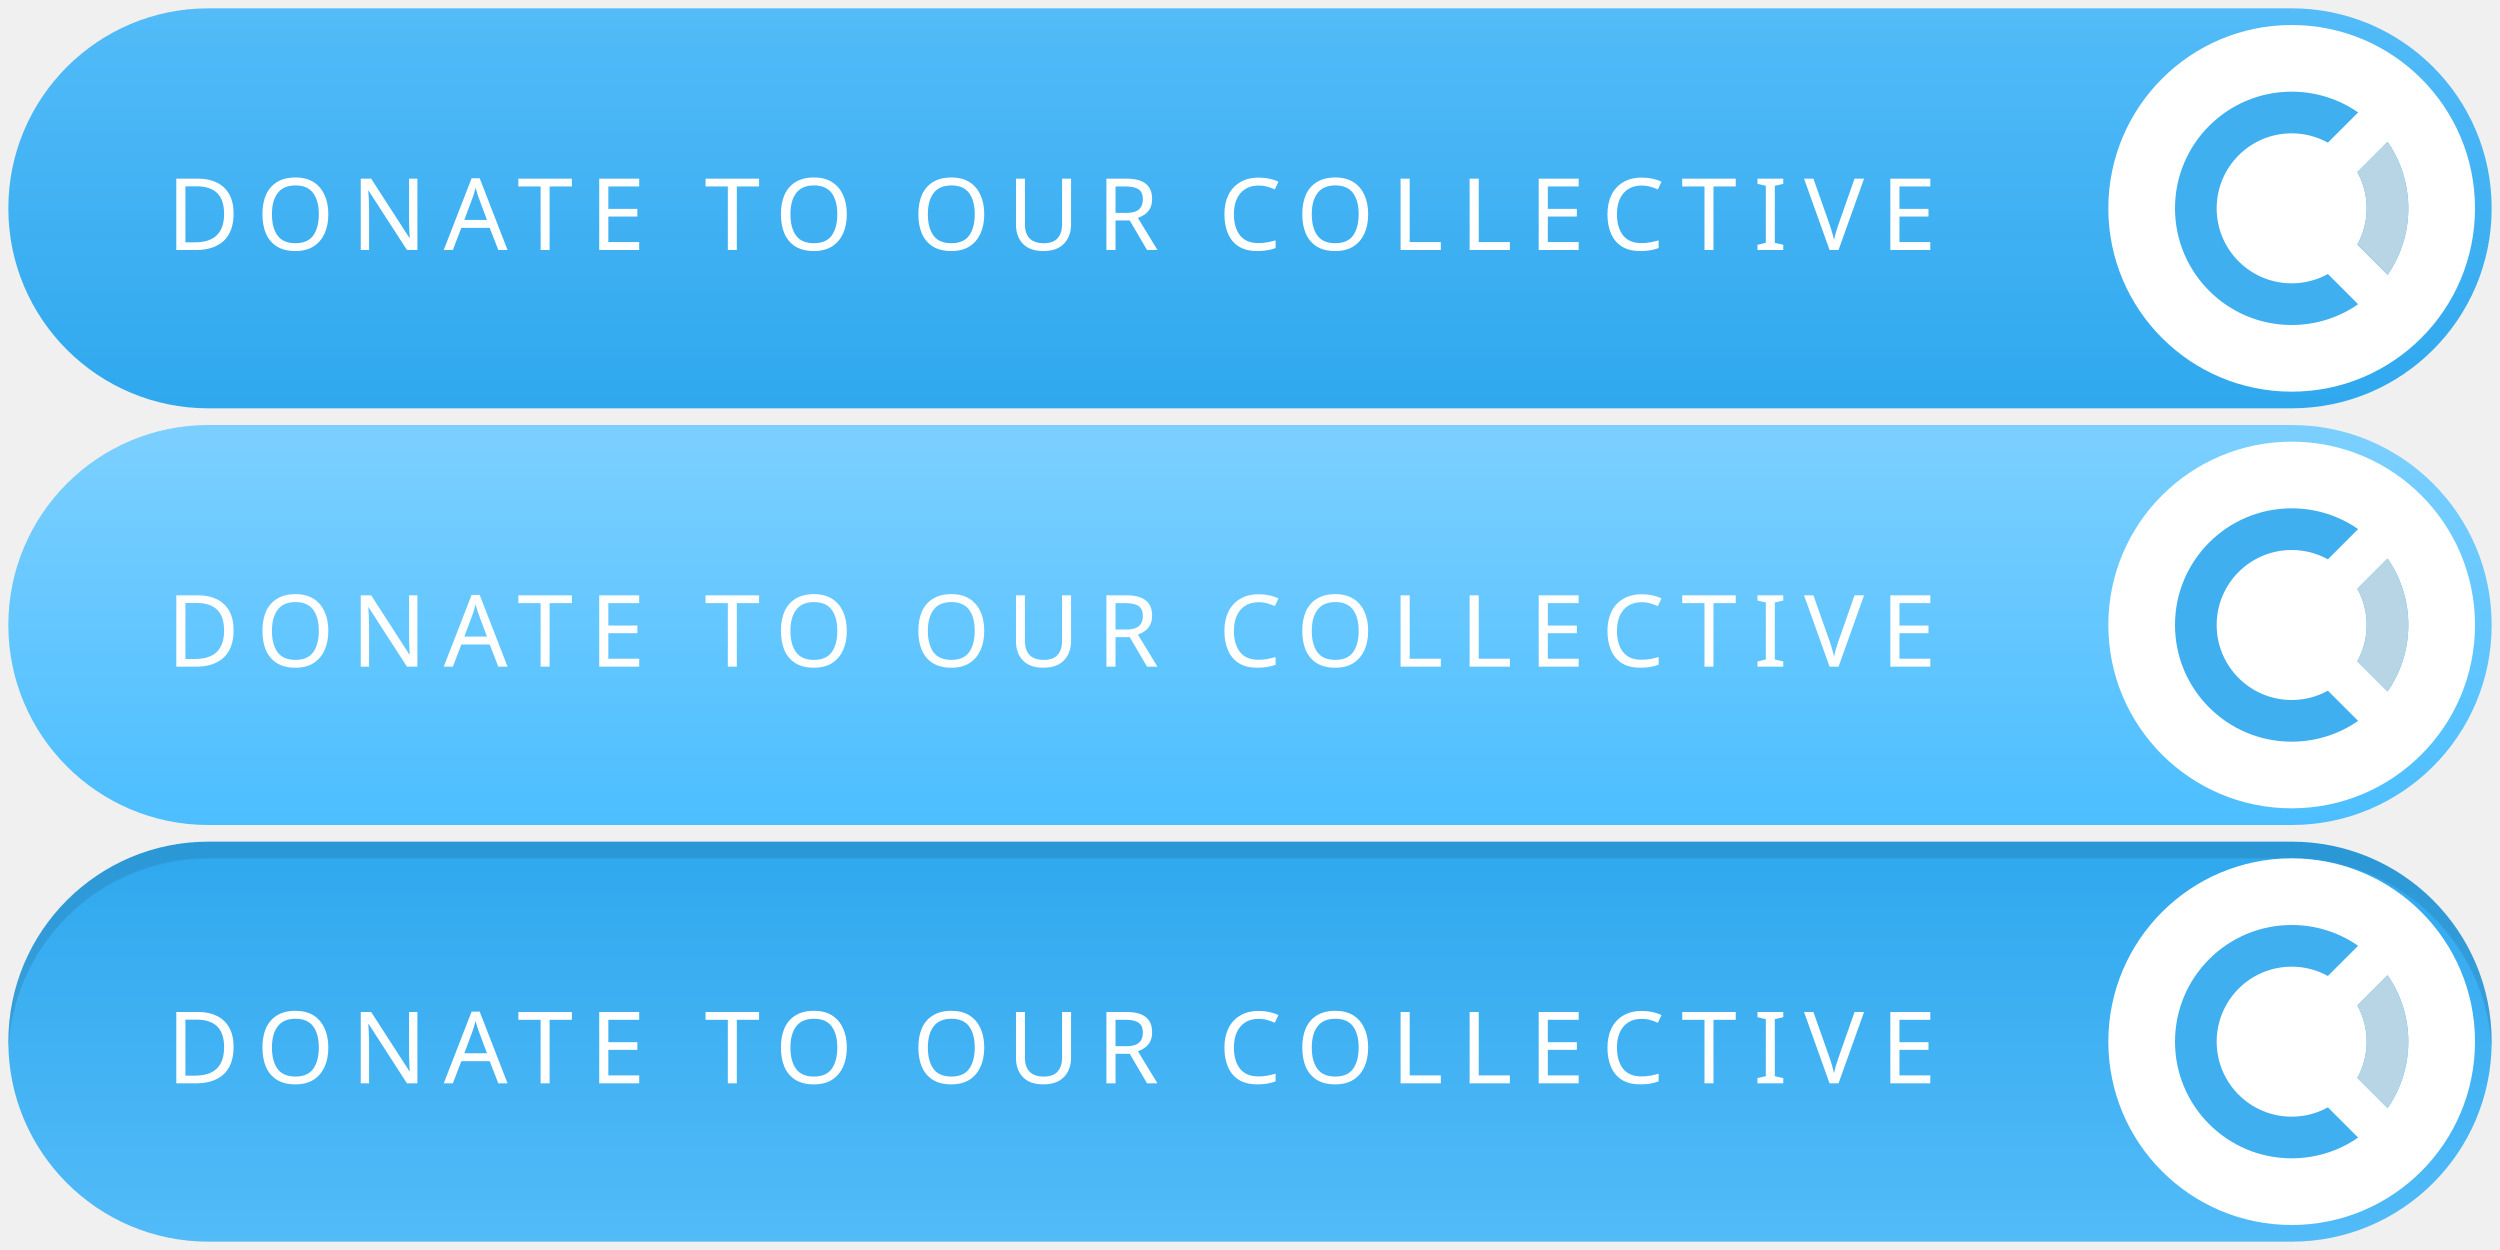
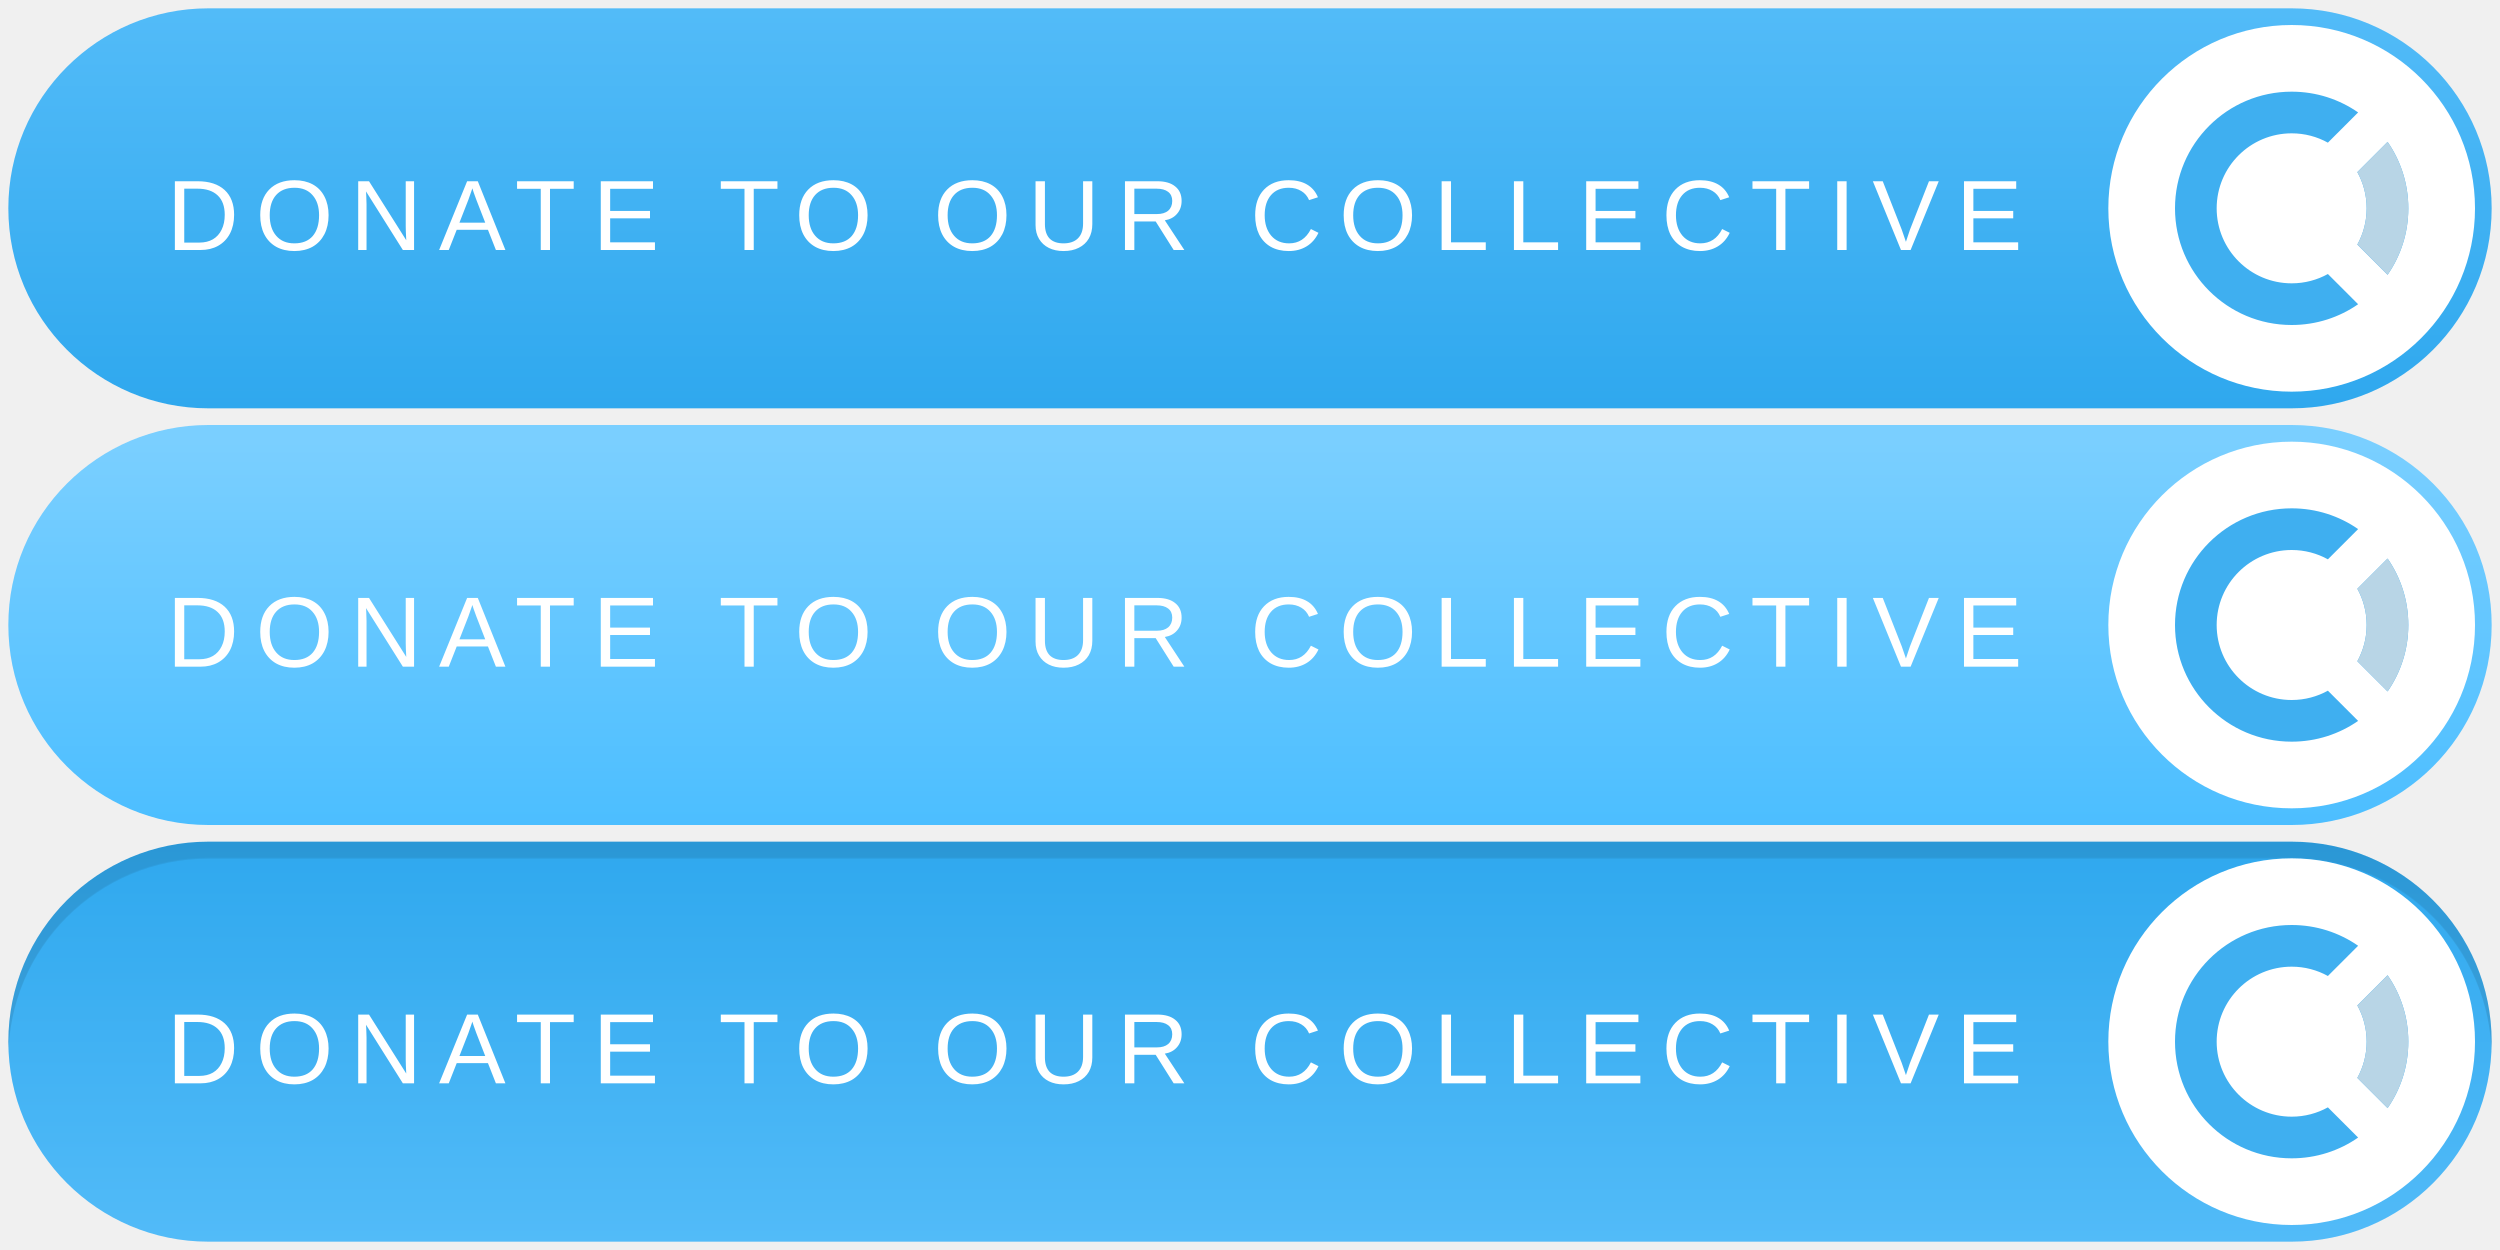
<svg xmlns="http://www.w3.org/2000/svg" xmlns:xlink="http://www.w3.org/1999/xlink" width="300" height="150">
  <defs>
    <linearGradient x1="50%" y1="100%" x2="50%" y2="0%" id="a">
      <stop stop-color="#52BBF8" offset="0%" />
      <stop stop-color="#2FA8EE" offset="100%" />
    </linearGradient>
    <rect id="b" width="298" height="48" rx="24" />
    <filter x="-.3%" y="-2.1%" width="100.7%" height="104.2%" filterUnits="objectBoundingBox" id="c">
      <feOffset dy="2" in="SourceAlpha" result="shadowOffsetInner1" />
      <feComposite in="shadowOffsetInner1" in2="SourceAlpha" operator="arithmetic" k2="-1" k3="1" result="shadowInnerInner1" />
      <feColorMatrix values="0 0 0 0 0 0 0 0 0 0 0 0 0 0 0 0 0 0 0.1 0" in="shadowInnerInner1" />
    </filter>
    <linearGradient x1="50%" y1="3.911%" x2="50%" y2="100%" id="d">
      <stop stop-color="#7ACFFF" offset="0%" />
      <stop stop-color="#4CBEFF" offset="100%" />
    </linearGradient>
    <linearGradient x1="50%" y1="1.074%" x2="50%" y2="100%" id="e">
      <stop stop-color="#52BBF8" offset="0%" />
      <stop stop-color="#2FA8EE" offset="100%" />
    </linearGradient>
  </defs>
  <g fill="none" fill-rule="evenodd">
    <g transform="translate(1 101)">
      <use fill="url(#a)" xlink:href="#b" />
      <use fill="#000" filter="url(#c)" xlink:href="#b" />
    </g>
    <g transform="translate(253 103)">
      <ellipse fill="#FFF" cx="22" cy="22" rx="22" ry="22" />
      <path d="M33.51 14.026C35.08 16.29 36 19.036 36 22c0 2.963-.92 5.71-2.49 7.974l-3.628-3.627C30.595 25.057 31 23.577 31 22c0-1.577-.405-3.058-1.118-4.347l3.627-3.627zm-3.536-3.535l-3.627 3.628C25.057 13.405 23.577 13 22 13c-4.97 0-9 4.03-9 9s4.03 9 9 9c1.577 0 3.058-.405 4.347-1.118l3.627 3.627C27.71 35.08 24.964 36 22 36c-7.732 0-14-6.268-14-14S14.268 8 22 8c2.963 0 5.71.92 7.974 2.49z" fill="#3FAFF0" />
      <path d="M33.51 14.026C35.08 16.29 36 19.036 36 22c0 2.963-.92 5.71-2.49 7.974l-3.628-3.627C30.595 25.057 31 23.577 31 22c0-1.577-.405-3.058-1.118-4.347l3.627-3.627z" fill="#B8D5E6" />
    </g>
-     <text transform="translate(20 118)" font-size="12" font-family="Montserrat-Regular, Montserrat" letter-spacing="2" fill="#FFF">
+     <text transform="translate(20 118)" font-size="12" font-family="Montserrat-Regular, Montserrat, Arial" letter-spacing="2" fill="#FFF">
      <tspan x="0" y="12">DONATE TO OUR COLLECTIVE</tspan>
    </text>
    <g>
      <rect width="298" height="48" rx="24" fill="url(#d)" transform="translate(1 51)" />
      <g transform="translate(253 53)">
        <ellipse fill="#FFF" cx="22" cy="22" rx="22" ry="22" />
        <path d="M33.51 14.026C35.08 16.29 36 19.036 36 22c0 2.963-.92 5.71-2.49 7.974l-3.628-3.627C30.595 25.057 31 23.577 31 22c0-1.577-.405-3.058-1.118-4.347l3.627-3.627zm-3.536-3.535l-3.627 3.628C25.057 13.405 23.577 13 22 13c-4.97 0-9 4.03-9 9s4.03 9 9 9c1.577 0 3.058-.405 4.347-1.118l3.627 3.627C27.71 35.08 24.964 36 22 36c-7.732 0-14-6.268-14-14S14.268 8 22 8c2.963 0 5.71.92 7.974 2.49z" fill="#3FAFF0" />
        <path d="M33.51 14.026C35.08 16.29 36 19.036 36 22c0 2.963-.92 5.71-2.49 7.974l-3.628-3.627C30.595 25.057 31 23.577 31 22c0-1.577-.405-3.058-1.118-4.347l3.627-3.627z" fill="#B8D5E6" />
      </g>
-       <text transform="translate(20 68)" font-size="12" font-family="Montserrat-Regular, Montserrat" letter-spacing="2" fill="#FFF">
+       <text transform="translate(20 68)" font-size="12" font-family="Montserrat-Regular, Montserrat, Arial" letter-spacing="2" fill="#FFF">
        <tspan x="0" y="12">DONATE TO OUR COLLECTIVE</tspan>
      </text>
    </g>
    <g>
      <rect width="298" height="48" rx="24" fill="url(#e)" transform="translate(1 1)" />
      <g transform="translate(253 3)">
        <ellipse fill="#FFF" cx="22" cy="22" rx="22" ry="22" />
        <path d="M33.51 14.026C35.08 16.29 36 19.036 36 22c0 2.963-.92 5.71-2.49 7.974l-3.628-3.627C30.595 25.057 31 23.577 31 22c0-1.577-.405-3.058-1.118-4.347l3.627-3.627zm-3.536-3.535l-3.627 3.628C25.057 13.405 23.577 13 22 13c-4.97 0-9 4.03-9 9s4.03 9 9 9c1.577 0 3.058-.405 4.347-1.118l3.627 3.627C27.71 35.08 24.964 36 22 36c-7.732 0-14-6.268-14-14S14.268 8 22 8c2.963 0 5.71.92 7.974 2.49z" fill="#3FAFF0" />
        <path d="M33.51 14.026C35.08 16.29 36 19.036 36 22c0 2.963-.92 5.71-2.49 7.974l-3.628-3.627C30.595 25.057 31 23.577 31 22c0-1.577-.405-3.058-1.118-4.347l3.627-3.627z" fill="#B8D5E6" />
      </g>
-       <text transform="translate(20 18)" font-size="12" font-family="Montserrat-Regular, Montserrat" letter-spacing="2" fill="#FFF">
+       <text transform="translate(20 18)" font-size="12" font-family="Montserrat-Regular, Montserrat, Arial" letter-spacing="2" fill="#FFF">
        <tspan x="0" y="12">DONATE TO OUR COLLECTIVE</tspan>
      </text>
    </g>
  </g>
</svg>
